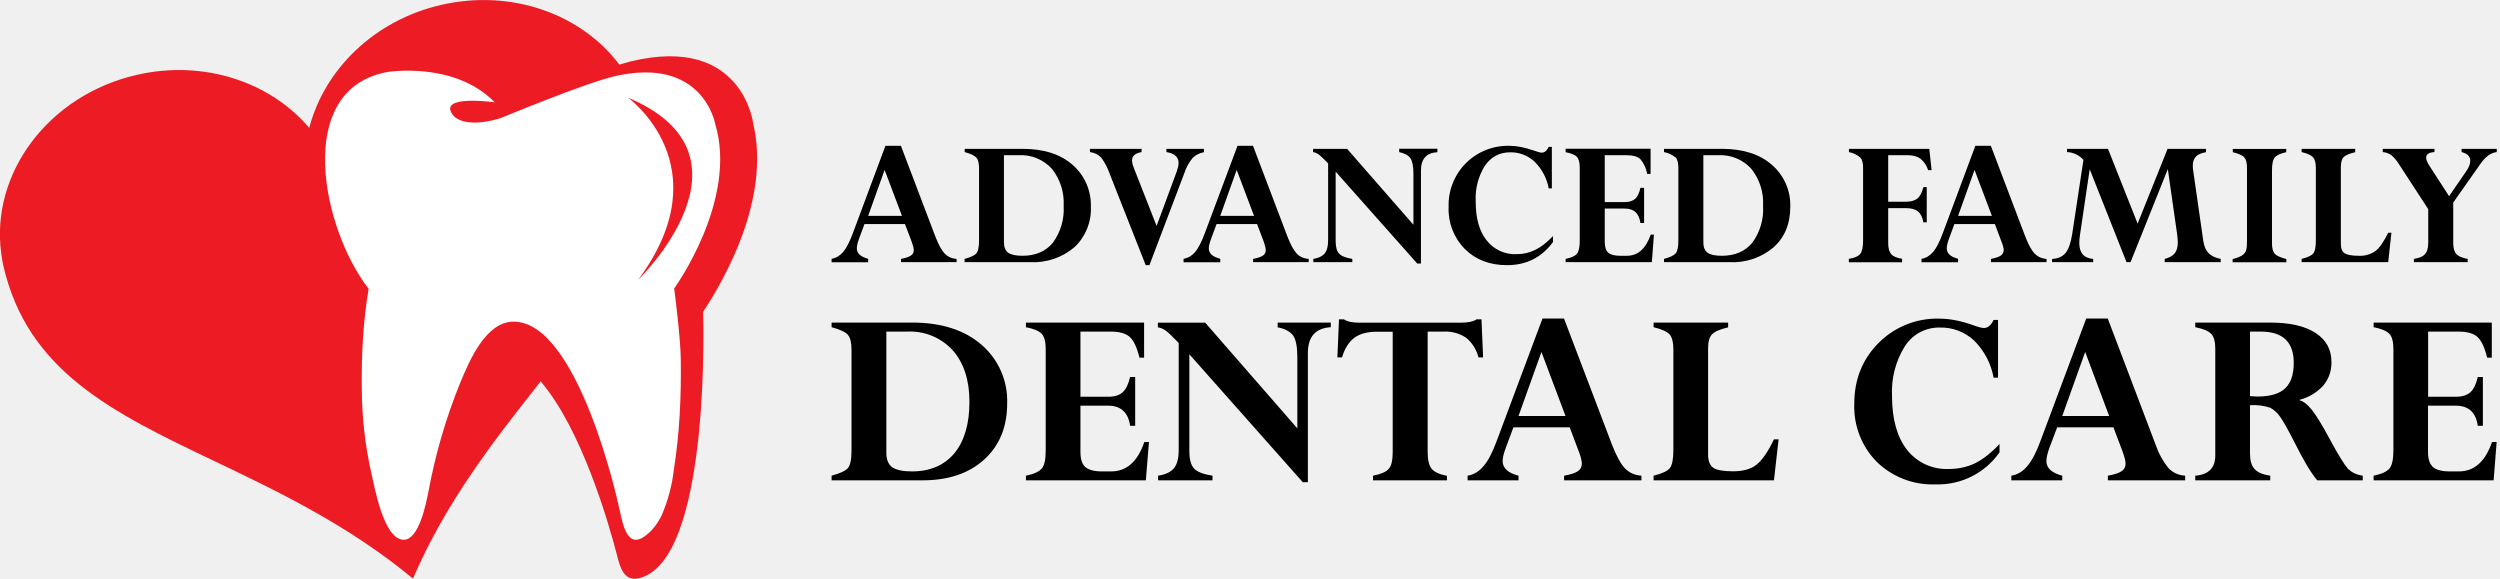
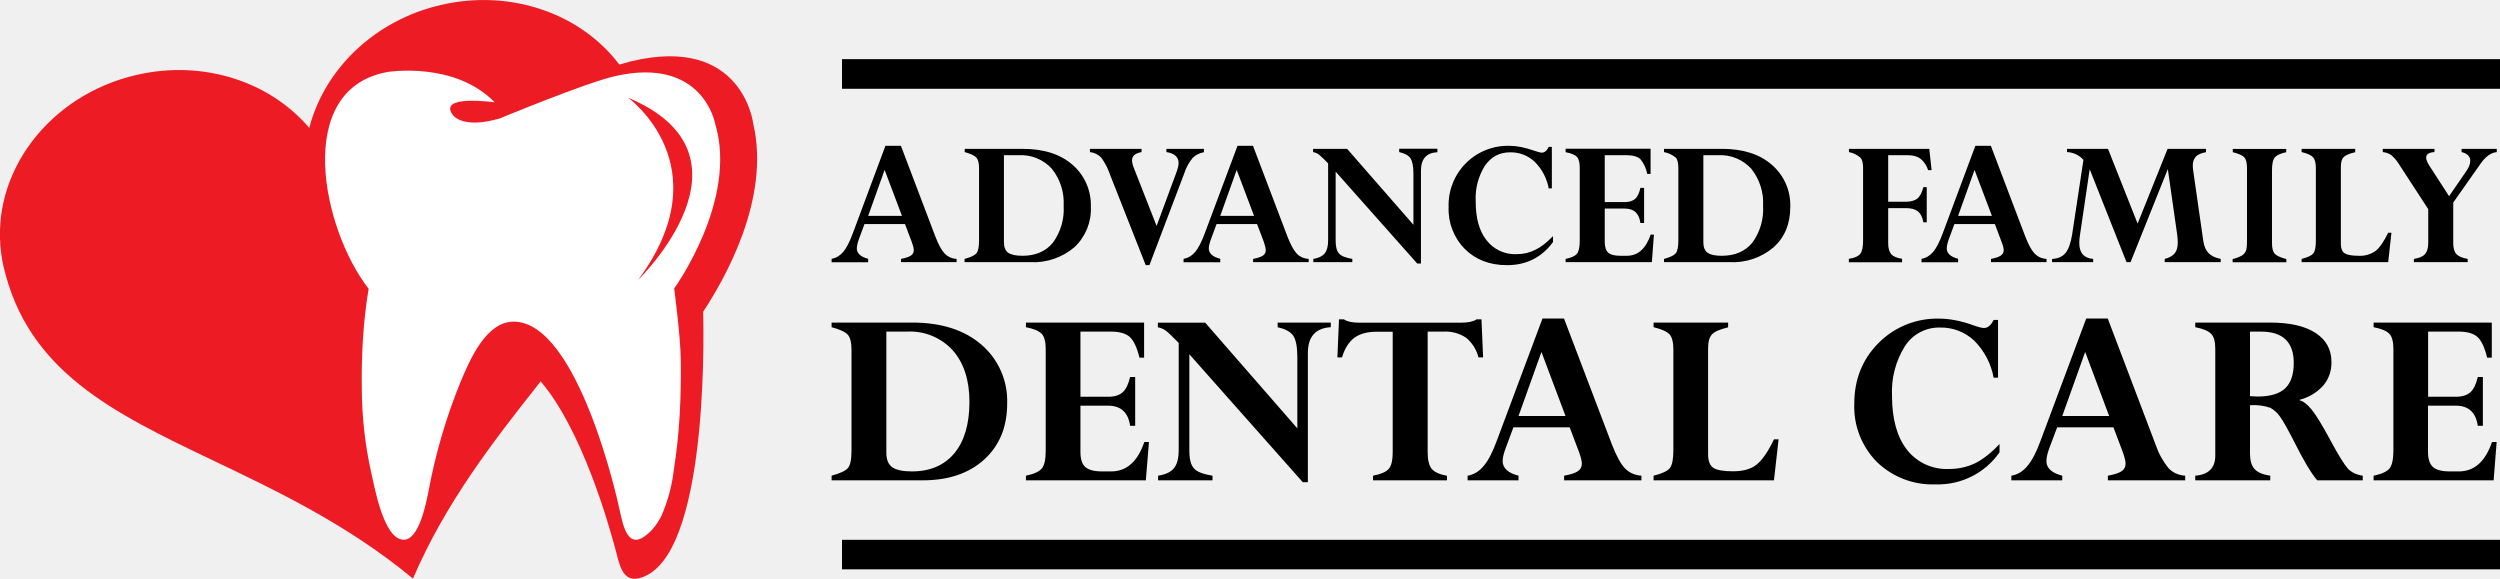
<svg xmlns="http://www.w3.org/2000/svg" fill="none" width="216" height="50" viewBox="0 0 216 50">
  <path fill="#ED1C24" d="M55.82 49.74c-1.8.85-2.2-.48-2.55-1.92-.68-2.6-3-10.72-6.56-14.87l-.31.4c-3.8 4.82-7.91 10.09-10.72 16.64-5.67-4.69-11.76-7.57-17.28-10.21-8.7-4.15-16-7.71-18.1-16.77-.09-.38-.15-.77-.2-1.16-.91-6.9 4.1-13.63 11.71-15.38 5.83-1.34 11.56.63 14.91 4.58 1.3-5.02 5.59-9.3 11.41-10.63 6.1-1.4 12.12.82 15.38 5.16l1-.28c9.68-2.33 10.57 5.39 10.57 5.39 1.52 6.51-2.5 13.47-4.33 16.25 0 0 .69 20.16-4.94 22.8Z" />
  <path fill="#fff" d="M58.82 31.06c.04 3.2-.09 6.3-.59 9.45a14 14 0 0 1-1.07 4.03c-.35.7-.8 1.32-1.44 1.78-1.7 1.26-1.99-1.57-2.29-2.72 0 0-3.43-15.81-9.05-15.81-2.44 0-3.84 3.44-4.61 5.26a48.3 48.3 0 0 0-2.74 9.36c-.2.99-.82 4.37-2.24 4.22-1.68-.17-2.44-4.63-2.73-5.85a34.02 34.02 0 0 1-.8-7.2c-.04-2.86.11-5.79.59-8.63-4.01-5.14-6.56-17.25 1.63-18.73 0 0 5.8-.95 9.26 2.62 0 0-5-.71-3.6 1.11 0 0 .8 1.23 4.05.28 0 0 7.35-3.05 9.9-3.64 7.66-1.77 8.7 4.1 8.7 4.1 2 6.6-3.54 14.23-3.54 14.23s.55 4.2.57 6.14Z" />
  <path fill="#ED1C24" d="M54.26 8.44s8.2 5.89.86 15.76c0 0 11.1-10.74-.86-15.76Z" />
  <path fill="#000" d="M75.01 18.65h2.92l-1.5-3.97-1.42 3.97Zm2.84 4v-.28c.4-.08.68-.17.85-.29a.53.53 0 0 0 .25-.47c0-.16-.06-.4-.19-.75l-.57-1.5h-3.5l-.48 1.3c-.12.33-.18.6-.18.8 0 .43.33.73.98.9v.3h-3.16v-.3c.38-.06.71-.26 1-.59.28-.33.56-.87.84-1.63l2.81-7.54h1.34l2.98 7.85c.27.7.54 1.18.8 1.46.27.27.6.43 1.03.46v.28h-4.8Zm10.17-9.24h-1.28v7.53c0 .42.13.72.37.9.25.17.66.26 1.23.26 1.13 0 2.01-.38 2.63-1.13a4.9 4.9 0 0 0 .93-3.19 4.7 4.7 0 0 0-1.02-3.2 3.6 3.6 0 0 0-2.86-1.17Zm-4.68 9.24v-.28c.52-.14.86-.3 1.01-.47.16-.17.24-.55.24-1.12v-6.25c0-.44-.08-.75-.24-.92-.15-.17-.49-.33-1-.47v-.28h5c1.83 0 3.27.46 4.32 1.38a4.6 4.6 0 0 1 1.58 3.64 4.5 4.5 0 0 1-1.41 3.47 5.44 5.44 0 0 1-3.83 1.3h-5.67Zm20.68-9.8v.3c-.4.08-.72.24-.97.49a3.9 3.9 0 0 0-.72 1.31l-3.02 7.96h-.32l-3.1-7.86a5.22 5.22 0 0 0-.75-1.44 1.6 1.6 0 0 0-.97-.47v-.28h4.46v.28c-.55.1-.82.33-.82.71 0 .18.05.41.17.7l1.95 4.97 1.74-4.7c.1-.29.16-.53.16-.74 0-.51-.35-.83-1.05-.94v-.28h3.24Zm1.4 5.8h2.93l-1.5-3.97-1.42 3.97Zm2.85 4v-.28c.4-.08.68-.17.85-.29a.53.53 0 0 0 .24-.47c0-.16-.06-.4-.18-.75l-.57-1.5h-3.5l-.48 1.3c-.12.33-.19.6-.19.8 0 .43.33.73.99.9v.3h-3.17v-.3c.38-.06.72-.26 1-.59.28-.33.56-.87.84-1.63l2.82-7.54h1.34l2.98 7.85c.27.7.54 1.18.8 1.46.26.27.6.43 1.03.46v.28h-4.8Zm12.62-9.5v-.3h3.3v.3c-.95.05-1.42.58-1.42 1.6v8.02h-.32l-7.05-7.94v5.98c0 .53.1.9.3 1.1.18.21.56.36 1.14.46v.28h-3.37v-.28c.45-.07.78-.23.98-.47.2-.25.3-.62.3-1.14v-6.64a8.8 8.8 0 0 0-.79-.76 1.23 1.23 0 0 0-.51-.22v-.28h2.94l5.73 6.56v-4.4c0-.65-.09-1.1-.26-1.35s-.5-.42-.97-.53Zm13.19 3.13h-.27a4.36 4.36 0 0 0-1.21-2.3 3 3 0 0 0-2.13-.82c-.9 0-1.63.38-2.17 1.15a5.3 5.3 0 0 0-.8 3.1c0 1.45.31 2.56.94 3.35a3.1 3.1 0 0 0 2.59 1.2c.6 0 1.14-.13 1.63-.38.5-.24 1-.64 1.52-1.18v.51c-.97 1.33-2.3 2-3.97 2-1.5 0-2.72-.47-3.65-1.4a4.87 4.87 0 0 1-1.4-3.62 5.12 5.12 0 0 1 5.29-5.29c.6 0 1.3.14 2.08.41.33.12.56.18.68.18.24 0 .44-.17.6-.5h.27v3.59Zm7.65-.05h.32v3.04h-.32c-.11-.84-.56-1.25-1.35-1.25h-1.73v2.88c0 .44.1.75.3.93.2.18.55.27 1.04.27h.57c.96 0 1.64-.61 2.06-1.83h.28l-.18 2.38h-7.45v-.28c.49-.1.82-.25.98-.45.16-.2.24-.57.24-1.12v-6.3c0-.46-.08-.77-.25-.95-.17-.18-.5-.31-.97-.4v-.3h7.34v2.18h-.29a2.76 2.76 0 0 0-.6-1.29c-.25-.22-.64-.33-1.17-.33h-1.9v4.05h1.73c.39 0 .69-.1.9-.28.2-.19.36-.5.45-.95Zm6.72-2.82h-1.28v7.53c0 .42.12.72.37.9.25.17.65.26 1.22.26 1.14 0 2.02-.38 2.64-1.13a4.9 4.9 0 0 0 .93-3.19 4.7 4.7 0 0 0-1.02-3.2 3.6 3.6 0 0 0-2.86-1.17Zm-4.68 9.24v-.28c.52-.14.85-.3 1-.47.16-.17.24-.55.24-1.12v-6.25c0-.44-.07-.75-.23-.92a2.3 2.3 0 0 0-1.01-.47v-.28h5.01c1.82 0 3.26.46 4.31 1.38a4.6 4.6 0 0 1 1.59 3.64c0 1.45-.47 2.6-1.42 3.47a5.43 5.43 0 0 1-3.82 1.3h-5.67Zm22.41-6.48h.29v3.04h-.29c-.08-.44-.23-.75-.47-.94-.23-.19-.58-.29-1.05-.29h-1.52v3.03c0 .44.09.75.26.95.18.2.49.33.94.4v.3h-4.6v-.3c.49-.07.81-.21.98-.42.17-.21.25-.6.25-1.16v-6.31c0-.4-.08-.69-.24-.86a2.18 2.18 0 0 0-.98-.47v-.28h6.94l.2 1.84h-.3a2.1 2.1 0 0 0-.66-.99c-.27-.2-.64-.3-1.1-.3h-1.69v4.02h1.52c.44 0 .77-.1 1-.27.21-.18.4-.51.52-.99Zm3 2.48h2.92l-1.5-3.97-1.42 3.97Zm2.84 4v-.28c.4-.08.68-.17.85-.29a.54.54 0 0 0 .25-.47c0-.16-.06-.4-.2-.75l-.56-1.5h-3.5l-.48 1.3c-.12.33-.18.6-.18.8 0 .43.33.73.98.9v.3h-3.16v-.3c.38-.06.71-.26 1-.59.28-.33.56-.87.84-1.63l2.81-7.54h1.34l2.98 7.85c.27.7.54 1.18.8 1.46.27.27.6.43 1.03.46v.28h-4.8Zm18.58-9.8v.3c-.4.06-.69.2-.87.37a1.1 1.1 0 0 0-.27.79c0 .12 0 .26.03.42l.88 6.12c.07.44.22.79.46 1.03.24.24.58.4 1.04.49v.28h-4.84v-.28c.4-.1.7-.27.87-.49.17-.21.26-.53.26-.94 0-.2-.02-.44-.06-.73l-.8-5.6-3.22 8.04h-.35l-3.18-8.03-.85 5.75c-.03.2-.05.42-.05.62 0 .86.4 1.32 1.2 1.38v.28h-3.55v-.28c.52-.02.9-.2 1.17-.52.26-.33.45-.87.57-1.64l.97-6.4a2.02 2.02 0 0 0-1.42-.67v-.28h3.54l2.56 6.46 2.59-6.46h3.32Zm6.93 0v.3c-.48.1-.8.25-.97.43-.17.18-.26.56-.26 1.13V21c0 .45.08.75.24.93.16.17.49.32 1 .45v.28h-4.64v-.28a3 3 0 0 0 .78-.29.86.86 0 0 0 .36-.4c.07-.15.1-.45.1-.9v-6.26c0-.44-.07-.75-.23-.93-.16-.18-.5-.33-1-.45v-.28h4.62Zm5.96 0v.3c-.52.12-.86.27-1.01.44-.16.17-.23.46-.23.85v6.6c0 .41.1.69.32.84.22.14.62.22 1.22.22a2.3 2.3 0 0 0 1.46-.42c.35-.27.71-.8 1.09-1.57h.28l-.28 2.54h-7.48v-.28c.52-.13.86-.29 1-.47.16-.18.23-.55.23-1.12v-6.26c0-.44-.08-.75-.24-.93-.16-.18-.49-.33-.99-.45v-.28h4.63Zm10.79 1.35-2.32 3.3V21c0 .43.09.75.26.94.18.2.5.34.99.43v.28h-4.65v-.28c.45-.07.78-.2.96-.42.2-.22.28-.56.28-1.02v-2.86l-2.54-3.9a3.12 3.12 0 0 0-.66-.77 1.51 1.51 0 0 0-.73-.26v-.28h4.47v.28c-.48.03-.72.18-.72.48 0 .18.1.42.28.7l1.7 2.63 1.48-2.15c.24-.34.35-.64.35-.9 0-.39-.25-.64-.75-.76v-.28h3.04v.28c-.51.05-.99.4-1.44 1.06ZM78.35 28.65h-1.77v10.47c0 .59.17 1 .5 1.24.35.25.92.37 1.71.37 1.58 0 2.8-.53 3.67-1.57.86-1.05 1.3-2.53 1.3-4.44 0-1.87-.48-3.35-1.43-4.44a5 5 0 0 0-3.98-1.63Zm-6.5 12.85v-.4c.72-.2 1.19-.41 1.4-.65.22-.24.32-.76.32-1.55v-8.7c0-.6-.1-1.03-.32-1.28-.22-.24-.68-.46-1.4-.65v-.4h6.97c2.53 0 4.53.65 6 1.93a6.4 6.4 0 0 1 2.2 5.06c0 2.02-.66 3.63-1.97 4.83-1.31 1.2-3.09 1.81-5.32 1.81h-7.88Zm25.79-8.93h.44v4.22h-.44c-.16-1.16-.8-1.74-1.9-1.74h-2.39v4c0 .62.14 1.05.42 1.3.28.25.76.38 1.44.38h.8c1.33 0 2.28-.85 2.86-2.54h.4L99 41.5H88.64v-.4c.69-.14 1.14-.35 1.37-.62.23-.27.34-.79.34-1.56v-8.76c0-.64-.12-1.08-.35-1.32-.24-.25-.69-.44-1.36-.57v-.4h10.21v3.03h-.4c-.22-.89-.5-1.48-.84-1.79-.34-.3-.88-.46-1.62-.46h-2.64v5.63h2.4c.55 0 .96-.13 1.25-.39.29-.26.5-.7.64-1.32Zm12.75-4.3v-.4h4.59v.4c-1.32.08-1.98.82-1.98 2.23v11.16h-.44l-9.8-11.05v8.33c0 .73.13 1.24.4 1.53.26.3.8.5 1.6.63v.4h-4.7v-.4c.64-.1 1.1-.31 1.37-.65.28-.34.41-.86.41-1.58v-9.24c-.53-.55-.9-.9-1.1-1.05-.2-.15-.44-.26-.7-.3v-.4h4.09l7.96 9.13v-6.13c0-.9-.12-1.53-.35-1.87-.24-.35-.7-.6-1.35-.73m14.63 12.82v.4h-6.39v-.4c.67-.13 1.12-.32 1.36-.59.23-.26.34-.75.34-1.45v-10.4h-1.36c-.82 0-1.47.17-1.95.52-.48.36-.84.93-1.07 1.7h-.4l.14-3.29h.42c.3.2.74.29 1.34.29h8.79c.61 0 1.06-.1 1.34-.29h.42l.14 3.29h-.4a3.19 3.19 0 0 0-1.07-1.7 3.22 3.22 0 0 0-1.96-.53h-1.36v10.43c0 .67.12 1.14.35 1.43.24.28.68.48 1.32.6Zm6.18-5.16h4.06l-2.08-5.53-1.98 5.53Zm3.94 5.56v-.4c.56-.1.96-.23 1.19-.39a.75.75 0 0 0 .34-.65c0-.23-.08-.58-.26-1.05l-.79-2.09h-4.86l-.67 1.8c-.18.47-.26.84-.26 1.12 0 .6.45 1.02 1.37 1.26v.4h-4.4v-.4c.53-.09.99-.36 1.38-.83.4-.46.79-1.21 1.17-2.26l3.92-10.49h1.86l4.15 10.91c.38.97.75 1.65 1.11 2.03.37.38.84.6 1.43.64v.4h-6.68Zm14.17-13.62v.4c-.73.18-1.2.38-1.4.62-.22.23-.33.63-.33 1.18v9.18c0 .57.15.95.45 1.16.3.2.87.3 1.7.3.88 0 1.55-.19 2.03-.57.48-.38.99-1.1 1.51-2.19h.4l-.4 3.54h-10.4v-.4c.73-.18 1.2-.4 1.4-.65.2-.25.31-.76.31-1.55v-8.71c0-.62-.11-1.05-.33-1.3-.22-.24-.68-.45-1.38-.62v-.4h6.44Zm23.32 4.75h-.38a6.07 6.07 0 0 0-1.68-3.2 4.17 4.17 0 0 0-2.96-1.13 3.5 3.5 0 0 0-3.02 1.6 7.4 7.4 0 0 0-1.12 4.31c0 2.01.44 3.56 1.3 4.66a4.35 4.35 0 0 0 3.61 1.65c.83 0 1.59-.17 2.28-.5.69-.35 1.39-.9 2.1-1.66v.72a6.47 6.47 0 0 1-5.51 2.77 6.9 6.9 0 0 1-5.09-1.94 6.78 6.78 0 0 1-1.95-5.03c0-2.1.7-3.84 2.1-5.25a7.12 7.12 0 0 1 5.25-2.1c.86 0 1.83.18 2.9.56.47.17.78.25.95.25.33 0 .61-.23.84-.7h.38v4.99Zm5.55 3.31h4.05l-2.07-5.53-1.98 5.53Zm3.94 5.56v-.4c.56-.1.95-.23 1.19-.39a.75.75 0 0 0 .34-.65c0-.23-.09-.58-.26-1.05l-.79-2.09h-4.86l-.68 1.8c-.17.47-.25.84-.25 1.12 0 .6.45 1.02 1.37 1.26v.4h-4.4v-.4c.53-.09.99-.36 1.38-.83.4-.46.79-1.21 1.17-2.26l3.92-10.49h1.86l4.14 10.91a6.5 6.5 0 0 0 1.12 2.03c.37.38.84.6 1.43.64v.4h-6.68Zm13.22-12.85h-.94v5.58l.66.03c1.09 0 1.88-.24 2.37-.7.5-.47.75-1.2.75-2.21 0-1.8-.95-2.7-2.84-2.7m-5.67 12.85v-.4c1.15-.09 1.73-.67 1.73-1.74v-9.22c0-.63-.12-1.07-.36-1.3-.24-.25-.7-.44-1.37-.57v-.4h6.48c1.7 0 3 .3 3.92.9.92.6 1.37 1.44 1.37 2.53 0 .78-.24 1.45-.71 2.01a4.1 4.1 0 0 1-2.04 1.23v.05c.31.07.66.34 1.03.79s.91 1.33 1.62 2.65c.69 1.28 1.2 2.1 1.5 2.44.32.34.75.55 1.3.63v.4h-3.93c-.52-.6-1.18-1.71-1.98-3.31-.56-1.1-.97-1.83-1.24-2.2a2.5 2.5 0 0 0-.84-.76 4.5 4.5 0 0 0-1.75-.22v4.18c0 .6.13 1.05.4 1.34.26.29.72.48 1.35.57v.4h-6.48Zm24.4-8.93h.45v4.22h-.44c-.16-1.16-.8-1.74-1.9-1.74h-2.4v4c0 .62.15 1.05.43 1.3s.76.38 1.44.38h.8c1.33 0 2.28-.85 2.86-2.54h.4l-.26 3.31h-10.37v-.4c.69-.14 1.14-.35 1.37-.62.22-.27.34-.79.34-1.56v-8.76c0-.64-.12-1.08-.35-1.32-.24-.25-.69-.44-1.36-.57v-.4h10.21v3.03h-.4c-.22-.89-.5-1.48-.84-1.79-.34-.3-.88-.46-1.62-.46h-2.64v5.63h2.4c.54 0 .96-.13 1.25-.39.29-.26.5-.7.64-1.32Z" />
+   <path fill="#000" d="M216.64 5.11H72.75v2.56h143.89V5.11Zm0 41.53H72.75v2.55h143.89v-2.55Z" />
</svg>
